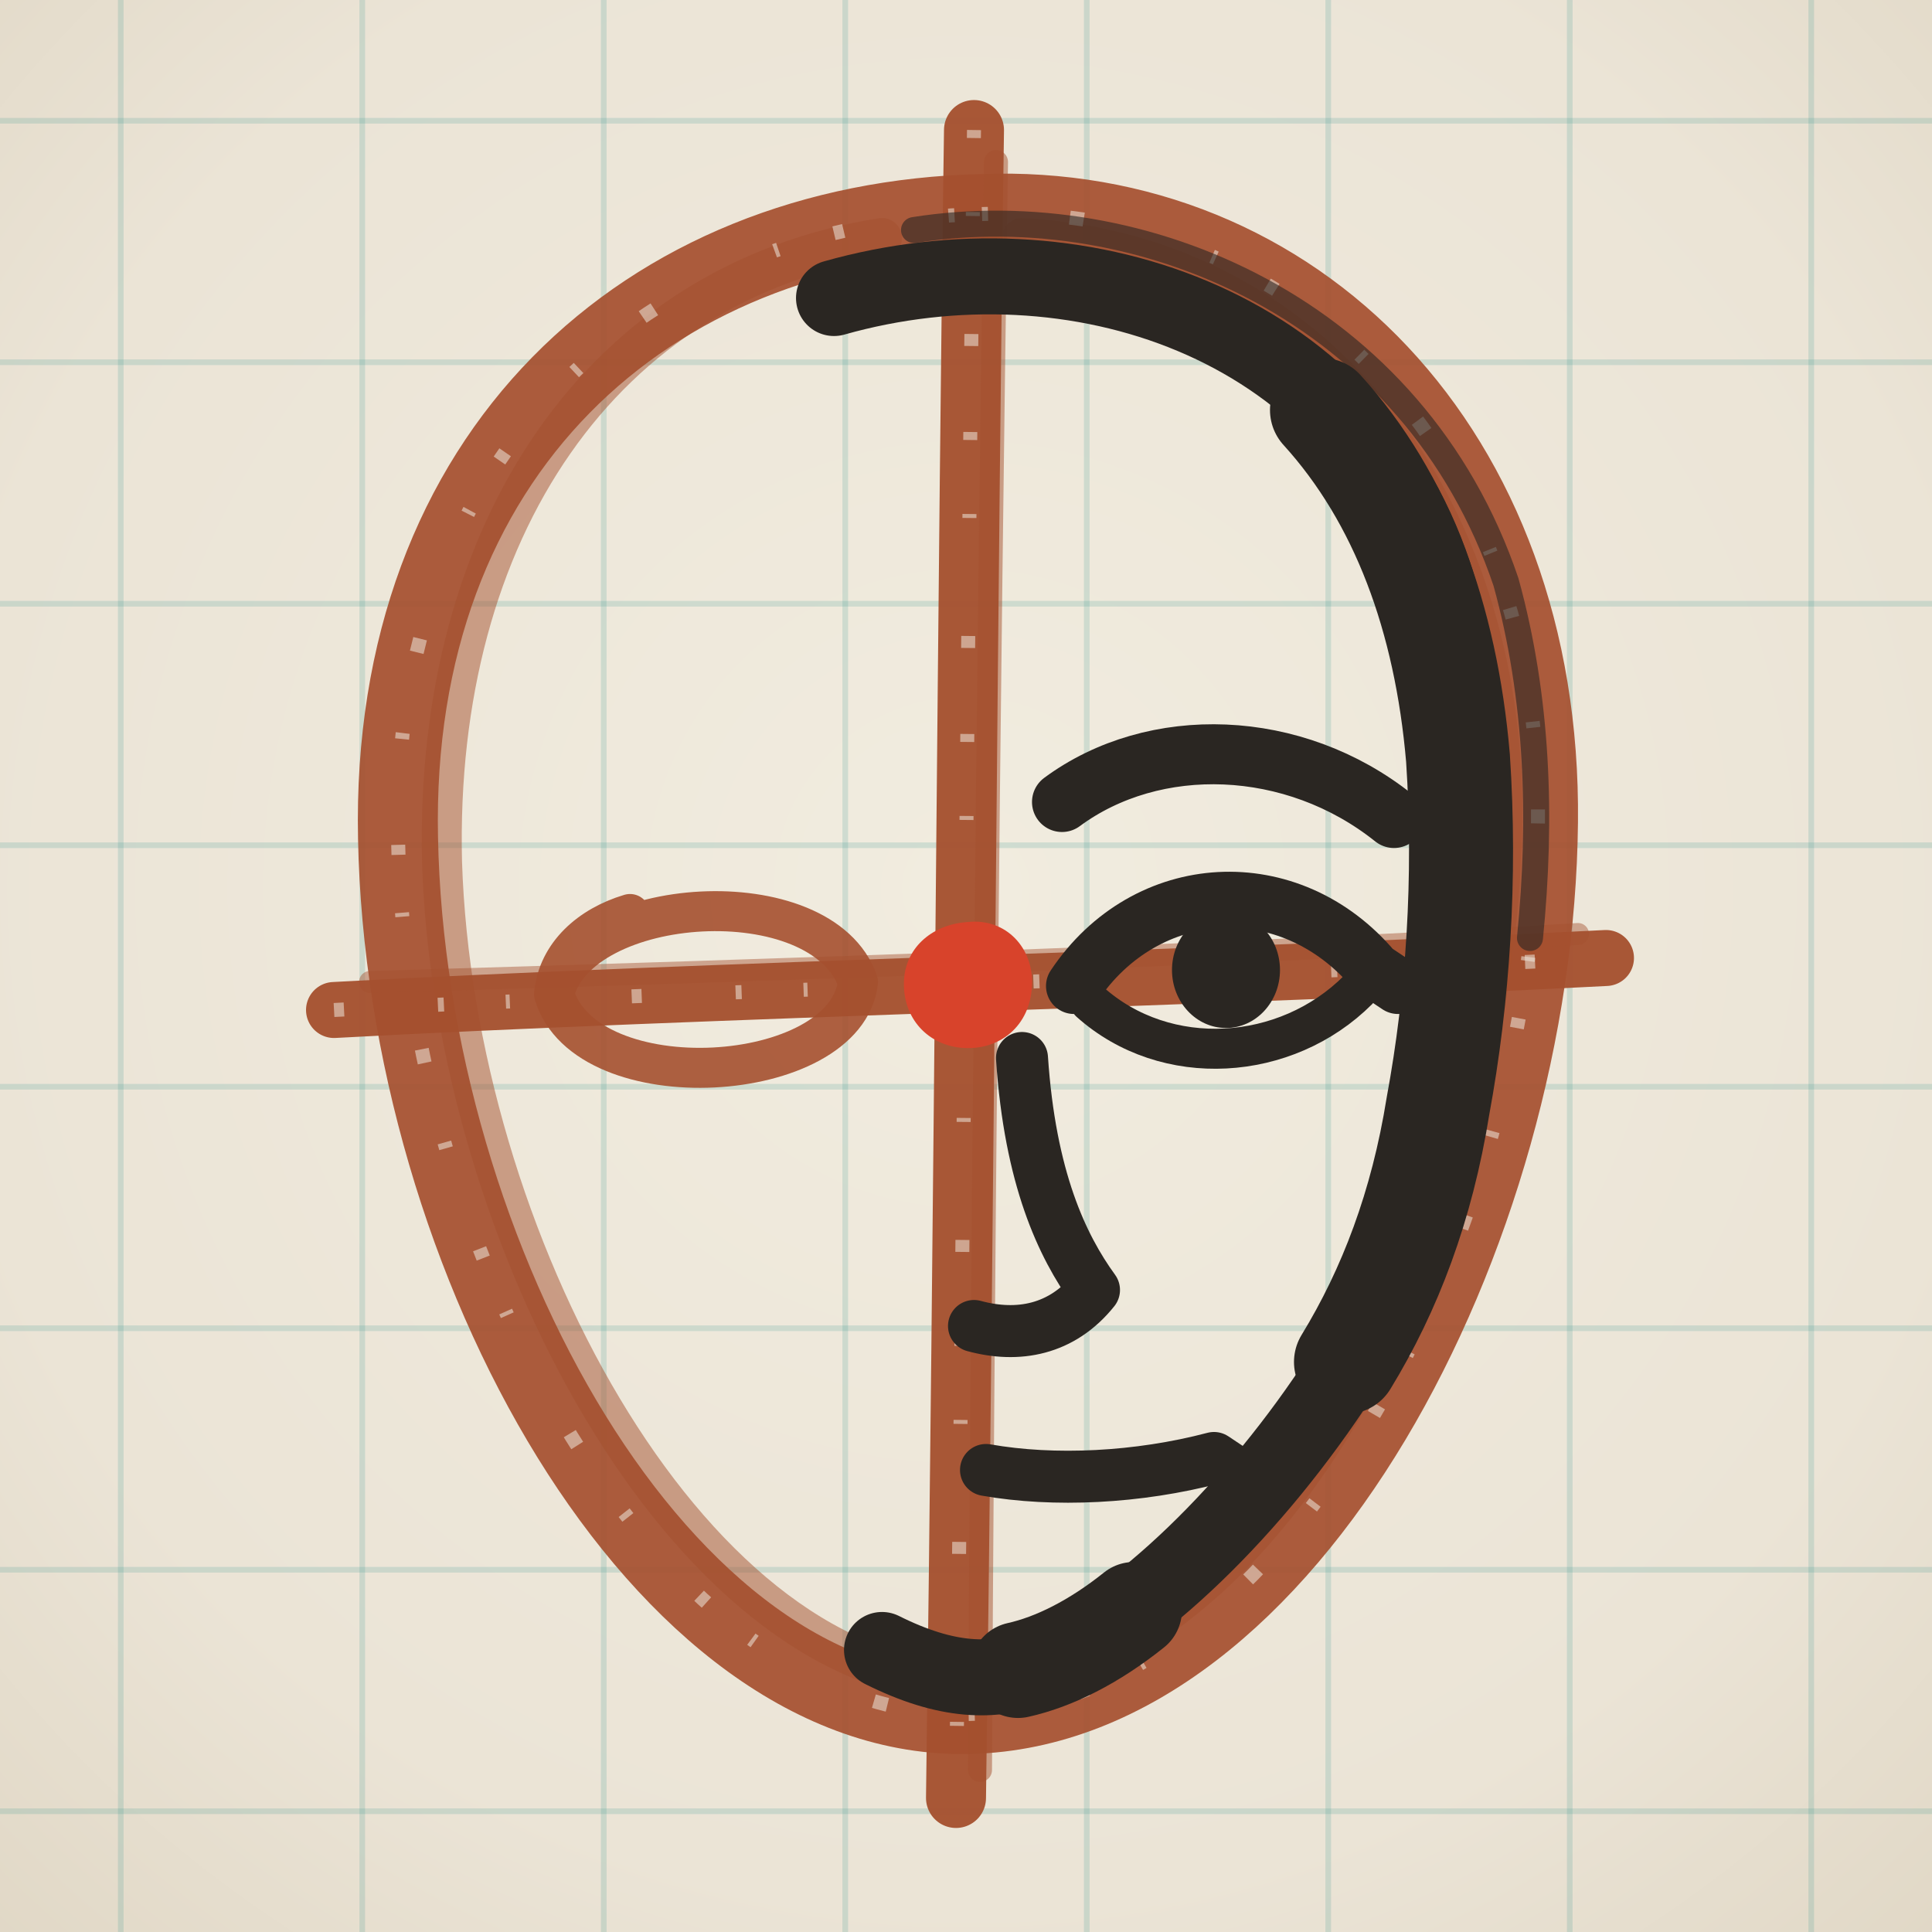
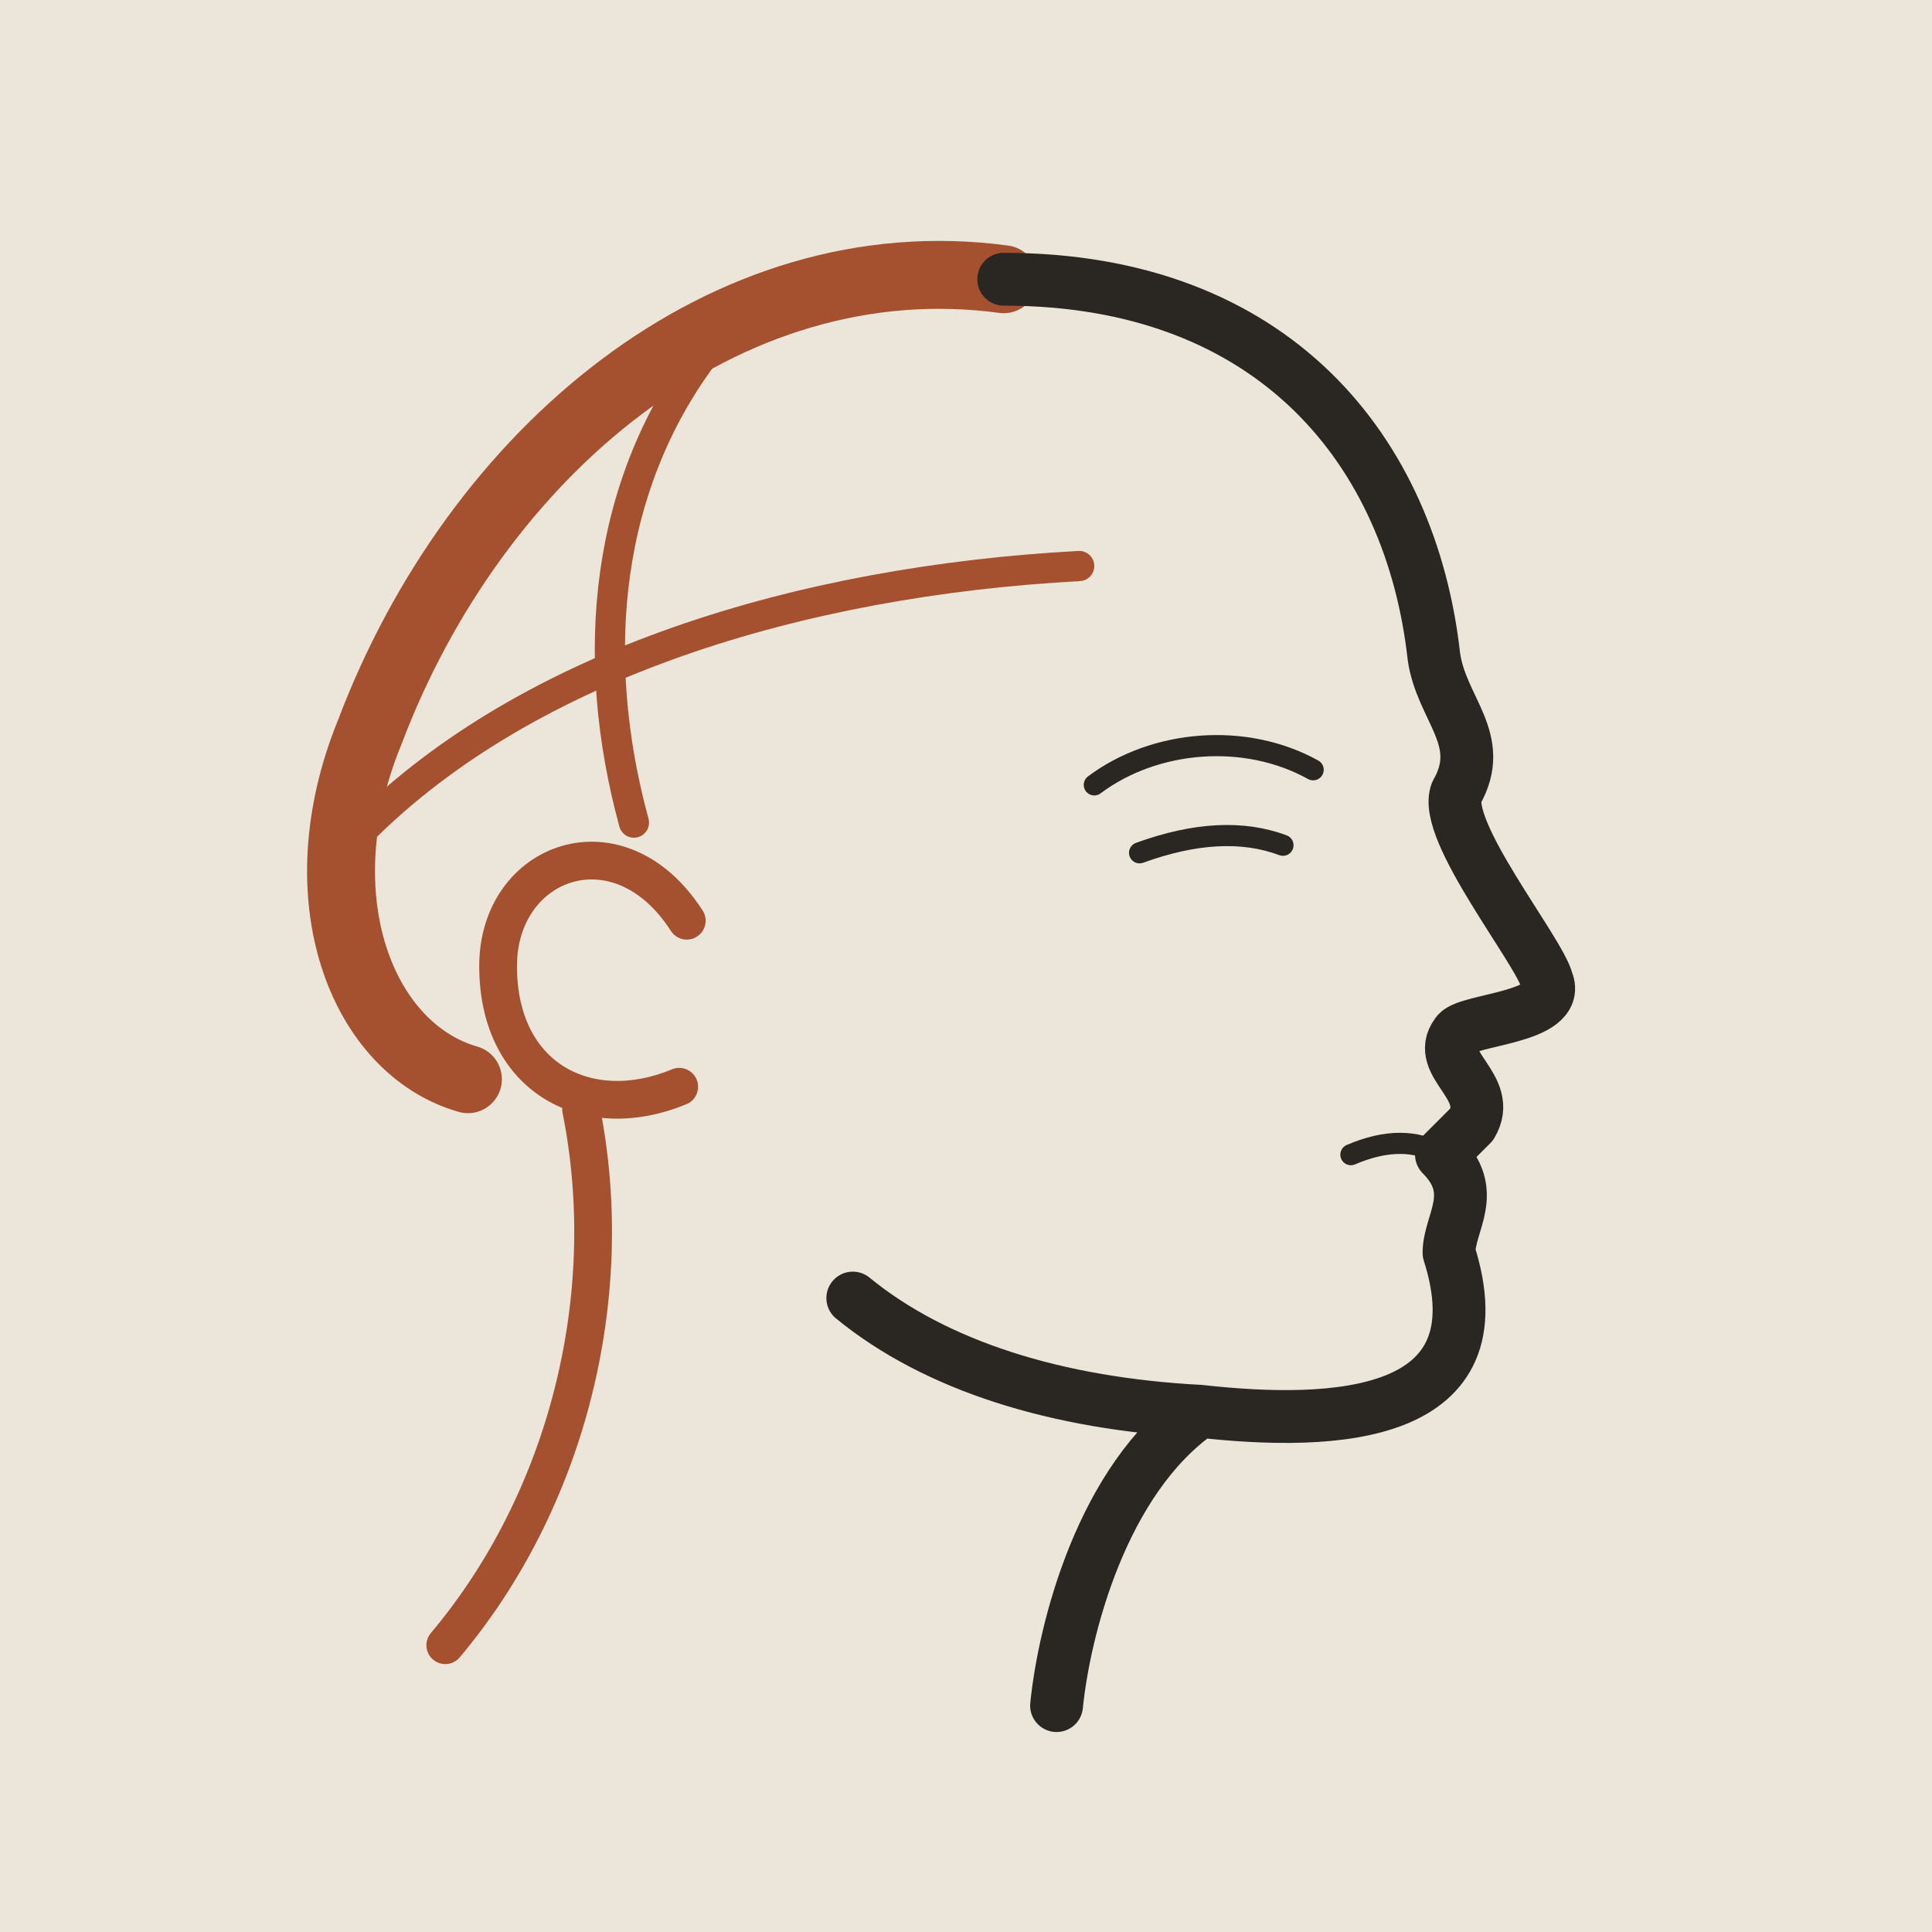
- <svg xmlns="http://www.w3.org/2000/svg" viewBox="0 0 1024 1024" width="1024" height="1024">
-   <defs>
-     <radialGradient id="paper" cx="50%" cy="46%" r="75%">
-       <stop offset="0" stop-color="#f1ecdf" />
-       <stop offset="0.7" stop-color="#ebe4d6" />
-       <stop offset="1" stop-color="#e0d7c5" />
-     </radialGradient>
-   </defs>
-   <rect width="1024" height="1024" fill="#ece6da" />
-   <rect width="1024" height="1024" fill="url(#paper)" />
-   <g stroke="#2e8f8a" stroke-opacity="0.17" stroke-width="3" fill="none">
-     <path d="M64 0V1024M192 0V1024M320 0V1024M448 0V1024M576 0V1024M704 0V1024M832 0V1024M960 0V1024" />
-     <path d="M0 64H1024M0 192H1024M0 320H1024M0 448H1024M0 576H1024M0 704H1024M0 832H1024M0 960H1024" />
-   </g>
-   <g id="art" transform="translate(512 512) scale(1.06) translate(-512 -514)">
-     <g fill="none" stroke="#a5502f" stroke-linecap="round" stroke-linejoin="round">
-       <path d="M520 138 C676 132 800 256 798 442 C796 648 672 884 514 888 C360 892 232 660 228 450 C224 258 352 142 520 138 C566 138 606 148 640 164" stroke-width="40" stroke-opacity="0.92" />
-       <path d="M470 150 C330 172 246 296 250 462 C256 650 372 866 508 872 C652 878 772 664 780 452 C786 290 690 158 540 150" stroke-width="20" stroke-opacity="0.5" />
-       <path d="M516 96 C513 300 511 640 507 930" stroke-width="30" stroke-opacity="0.95" />
-       <path d="M527 112 C523 380 520 700 519 916" stroke-width="12" stroke-opacity="0.5" />
-       <path d="M196 536 C380 526 640 520 832 510" stroke-width="28" stroke-opacity="0.95" />
-       <path d="M214 522 C420 516 660 508 818 498" stroke-width="11" stroke-opacity="0.45" />
-       <path d="M306 528 C318 478 440 470 458 522 C452 574 322 582 306 528 C308 508 324 494 344 488" stroke-width="20" stroke-opacity="0.9" />
-       <g stroke="#ece6da" stroke-opacity="0.55" stroke-width="7" stroke-linecap="butt">
-         <path d="M520 138 C676 132 800 256 798 442 C796 648 672 884 514 888 C360 892 232 660 228 450 C224 258 352 142 520 138" stroke-dasharray="3 41 7 67 2 29 5 53" />
-         <path d="M516 96 C513 300 511 640 507 930" stroke-dasharray="4 37 2 59 6 43" />
-         <path d="M196 536 C380 526 640 520 832 510" stroke-dasharray="5 47 3 31 2 61" />
-       </g>
-     </g>
-     <g fill="none" stroke="#2a2622" stroke-linecap="round" stroke-linejoin="round">
-       <path d="M446 180 C566 146 704 192 746 318 C772 398 768 488 754 566 C744 630 728 676 700 718 C656 786 598 842 548 864 C526 873 502 872 470 856" stroke-width="38" />
-       <path d="M690 236 C730 280 752 340 758 410 C762 470 758 530 748 584 C740 634 724 676 702 712" stroke-width="52" />
-       <path d="M596 836 C576 852 556 862 538 866" stroke-width="48" />
-       <path d="M486 146 C600 128 736 186 782 322 C798 380 800 440 794 500" stroke-width="13" stroke-opacity="0.6" />
-       <path d="M560 432 C606 398 676 400 726 440" stroke-width="30" />
-       <path d="M566 524 C602 470 674 466 716 516 L728 524" stroke-width="28" />
-       <path d="M574 532 C612 566 672 562 708 526" stroke-width="20" />
-       <path d="M540 560 C544 620 560 654 576 676 C560 696 538 700 516 694" stroke-width="26" />
-       <path d="M522 766 C556 772 598 770 636 760 L648 768" stroke-width="26" />
-     </g>
-     <ellipse cx="642" cy="516" rx="27" ry="29" fill="#2a2622" />
-     <path d="M513 492 C532 490 546 505 545 524 C544 544 529 556 511 555 C493 554 480 540 481 521 C482 504 496 493 513 492Z" fill="#d8432b" />
+ <svg xmlns="http://www.w3.org/2000/svg" width="1024" height="1024" viewBox="0 0 256 256">
+   <rect width="256" height="256" fill="#ece6da" />
+   <g fill="none" stroke-linecap="round" stroke-linejoin="round">
+     <path d="M133 37C96 32 63 60 49 97C40 119 48 139 62 143" stroke="#a5502f" stroke-width="9" />
+     <path d="M133 37C169 37 187 60 190 87C191 94 197 98 193 105C191 110 204 126 205 130C207 135 194 135 193 137C190 141 198 144 195 149L191 153C196 158 192 162 192 166C199 188 177 189 159 187C140 186 124 181 113 172M159 187C146 196 141 216 140 226" stroke="#2a2622" stroke-width="7" />
+     <path d="M94 46C80 64 78 87 84 109M48 110C70 88 106 77 143 75" stroke="#a5502f" stroke-width="4" />
+     <path d="M91 122C82 108 66 114 66 128C66 143 78 149 90 144M77 147C82 172 75 199 59 218" stroke="#a5502f" stroke-width="5" />
+     <path d="M145 104C153 98 165 97 174 102M151 113Q162 109 170 112M179 153Q186 150 191 153" stroke="#2a2622" stroke-width="2.8" />
  </g>
</svg>
